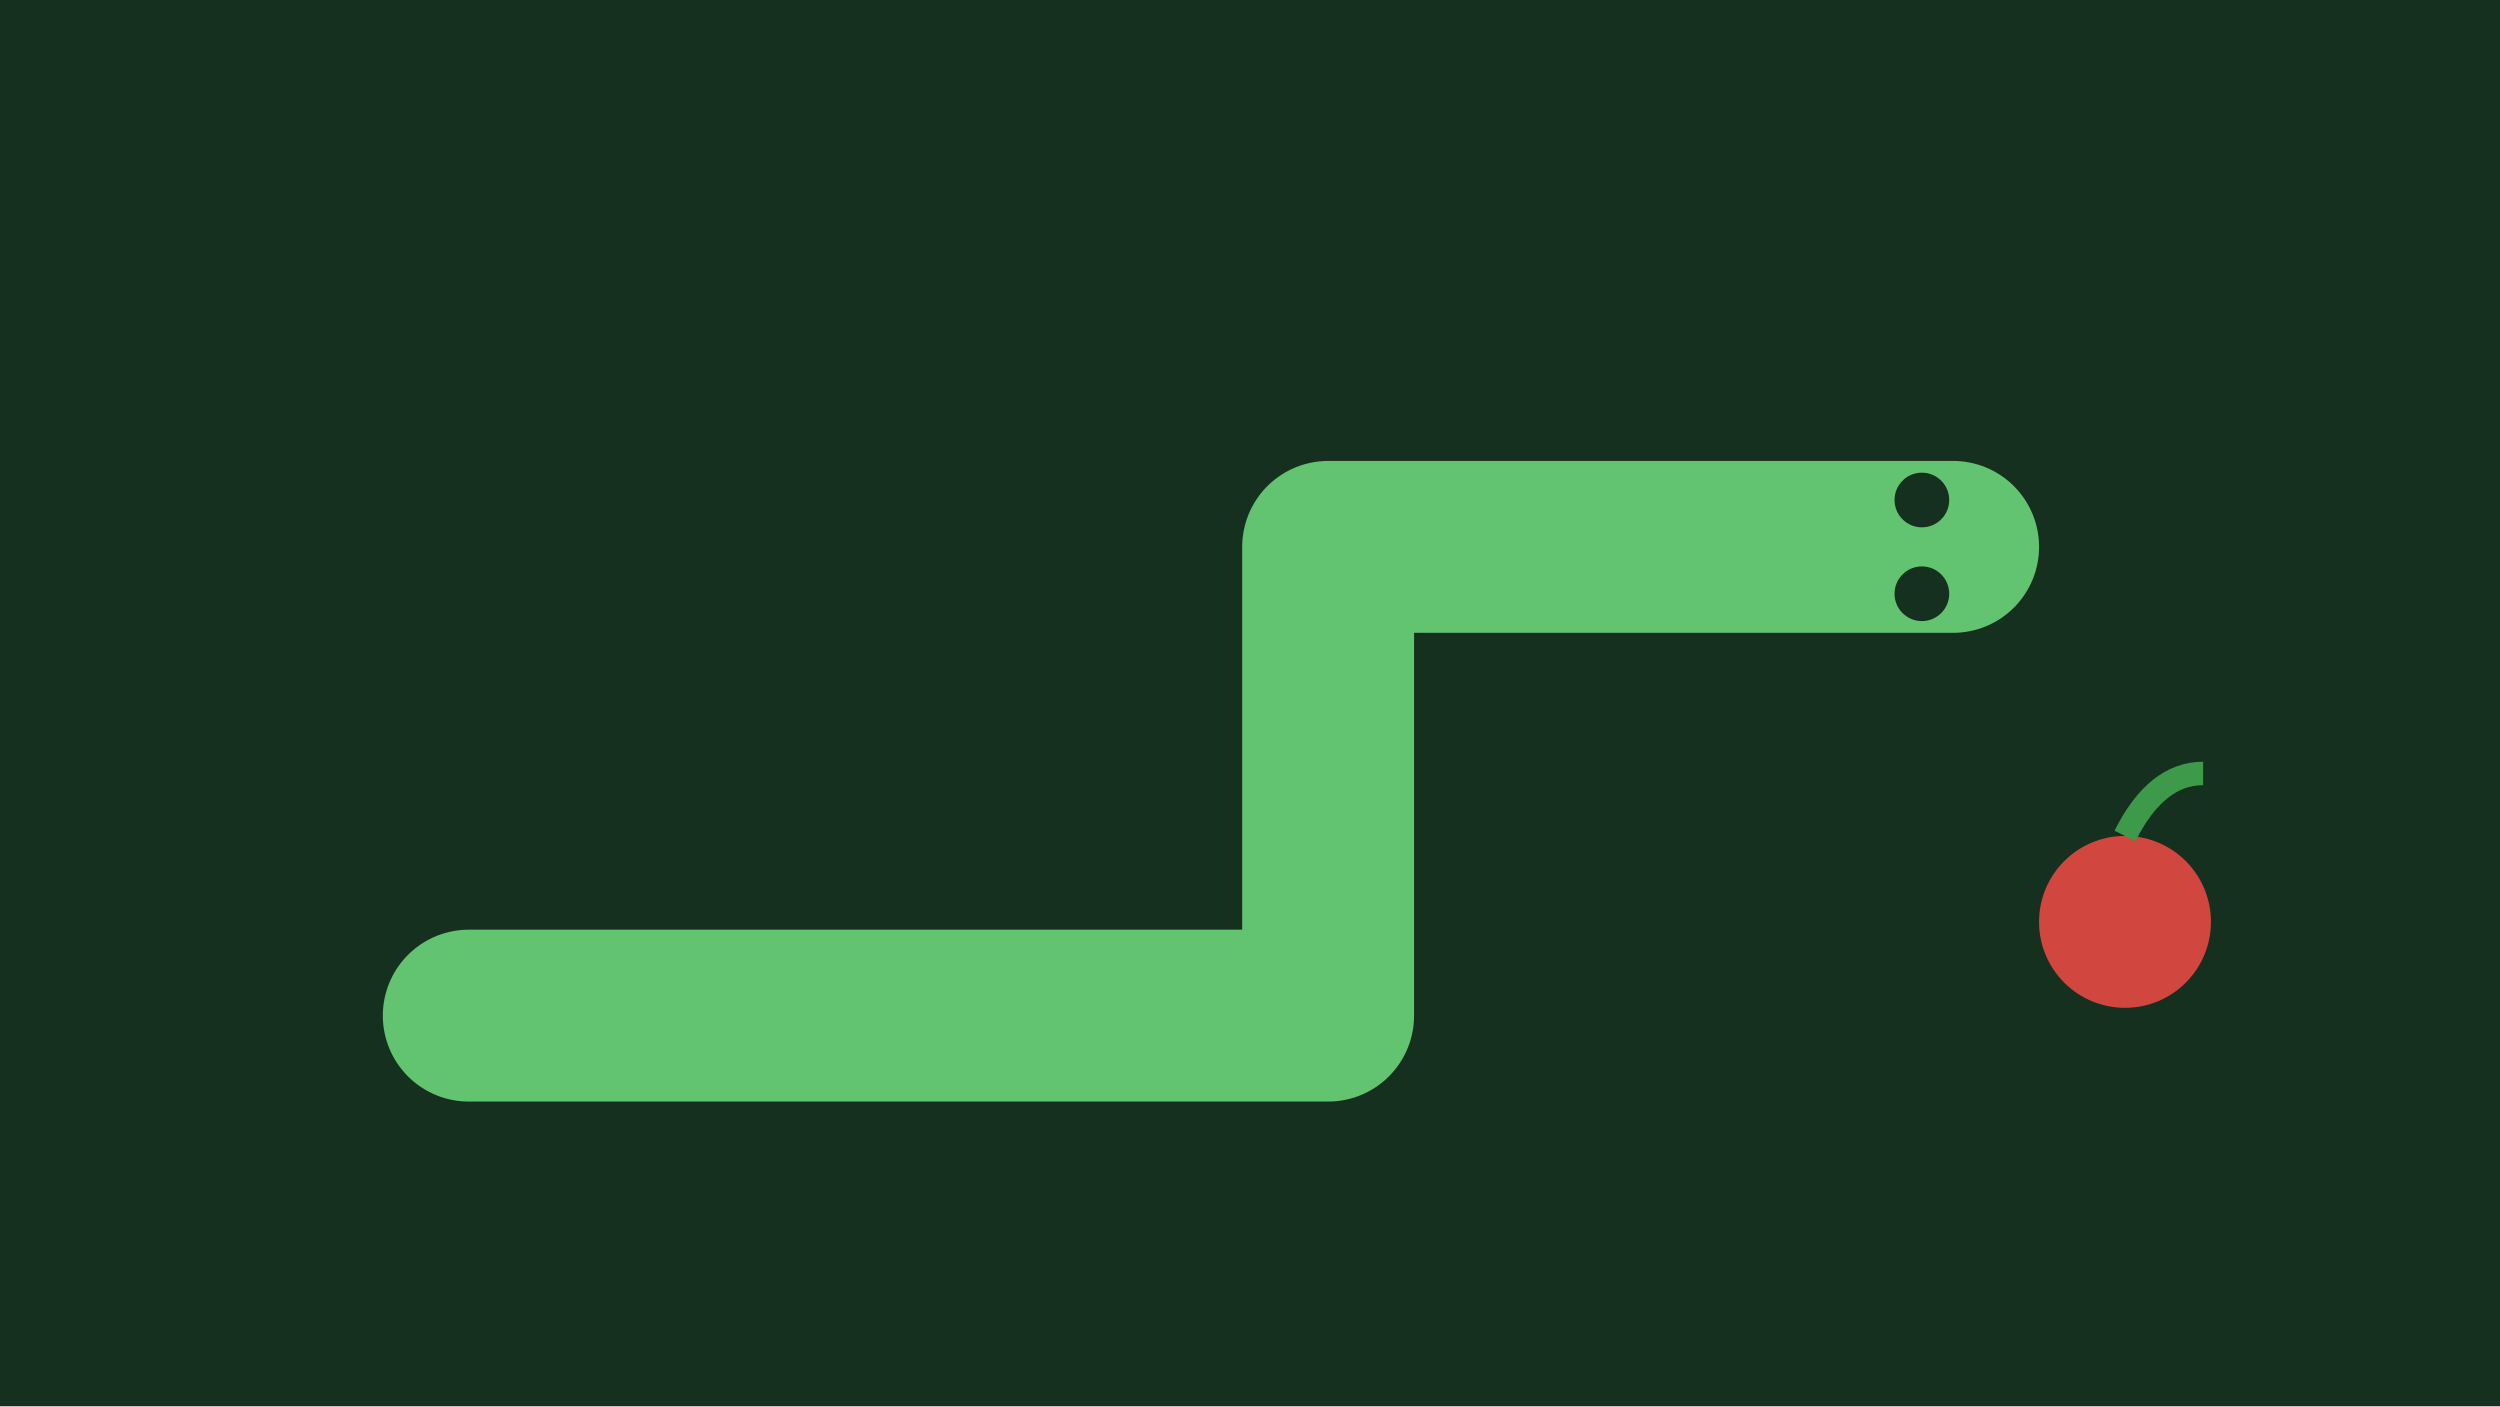
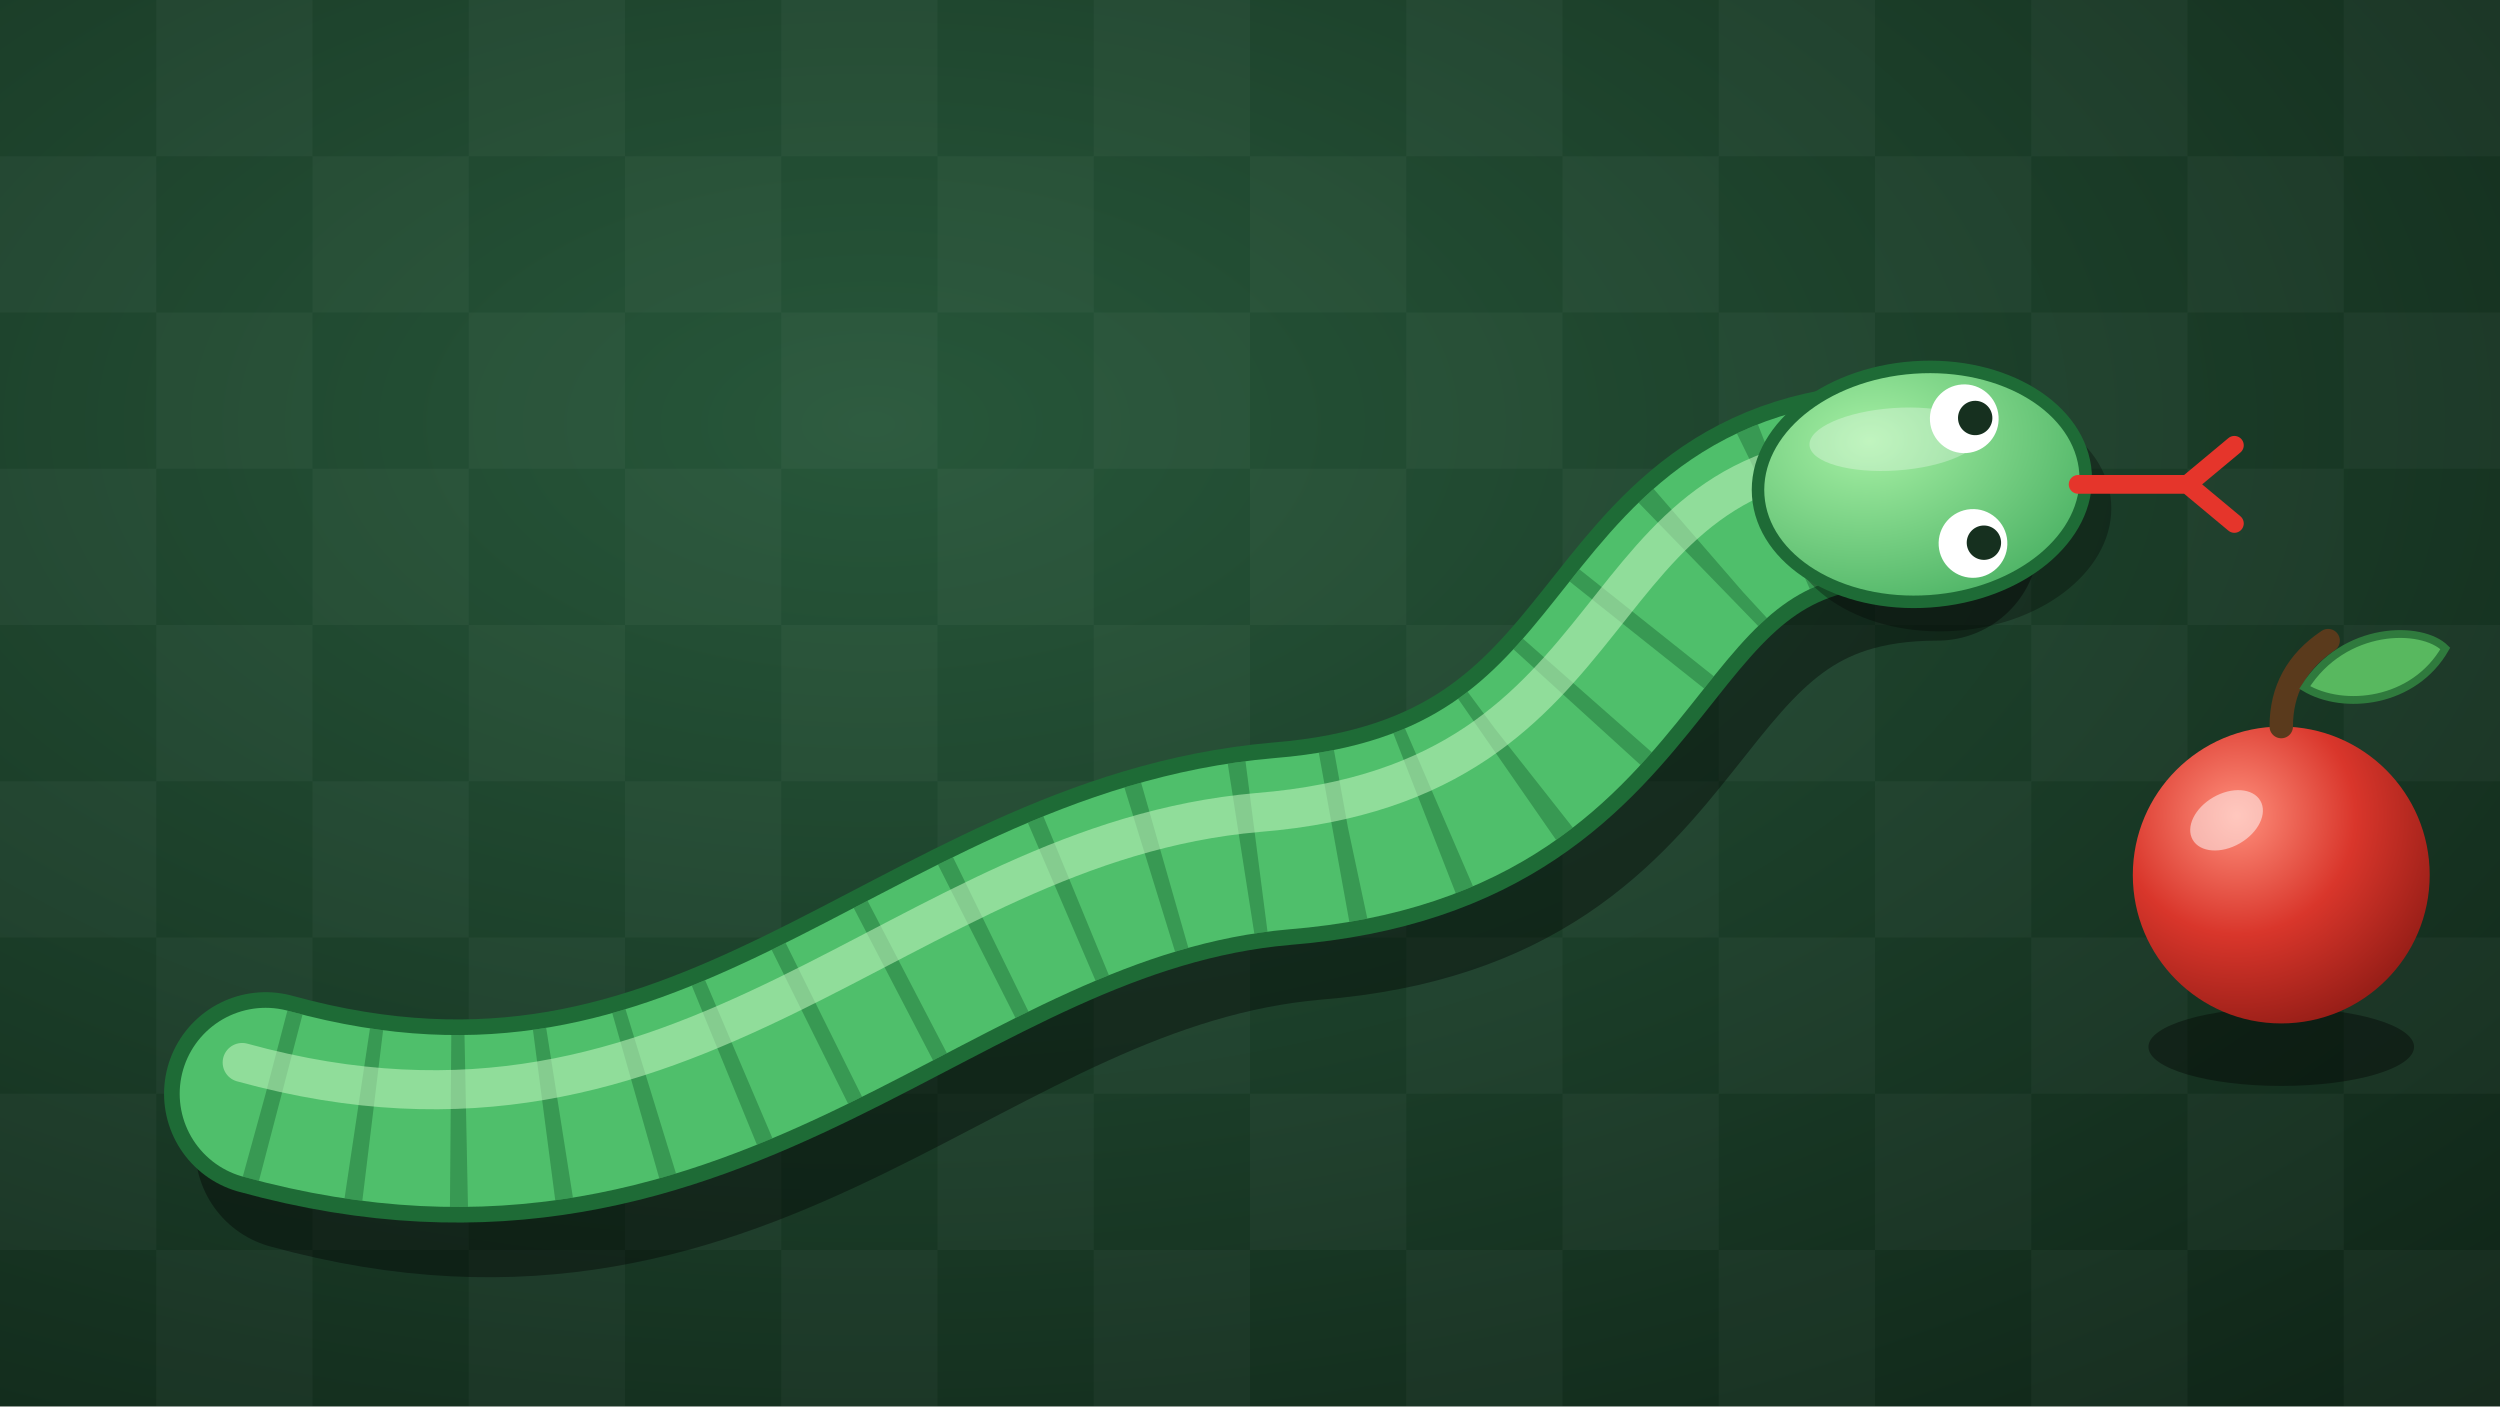
<svg xmlns="http://www.w3.org/2000/svg" width="320" height="180" viewBox="0 0 320 180">
-   <rect width="320" height="180" fill="#16301f" />
-   <path d="M60 130 H170 V70 H250" fill="none" stroke="#62c470" stroke-width="22" stroke-linecap="round" stroke-linejoin="round" />
-   <circle cx="246" cy="64" r="3.5" fill="#16301f" />
-   <circle cx="246" cy="76" r="3.5" fill="#16301f" />
-   <circle cx="272" cy="118" r="11" fill="#d1473f" />
-   <path d="M272 107 q4 -8 10 -8" stroke="#3d9a4a" stroke-width="3" fill="none" />
+   <rect width="320" height="180" fill="#0f2417" />
+   <defs>
+     <radialGradient id="snake-bg" cx="0.35" cy="0.3" r="0.95" fx="0.35" fy="0.3">
+       <stop offset="0" stop-color="#27573a" />
+       <stop offset="1" stop-color="#0f2417" />
+     </radialGradient>
+     <linearGradient id="snake-bodyg" x1="0" y1="0" x2="0" y2="1">
+       <stop offset="0" stop-color="#8ae38f" />
+       <stop offset="1" stop-color="#2f9a4d" />
+     </linearGradient>
+     <radialGradient id="snake-apple" cx="0.35" cy="0.3" r="0.8" fx="0.35" fy="0.3">
+       <stop offset="0" stop-color="#ff8f7c" />
+       <stop offset="0.5" stop-color="#d9362b" />
+       <stop offset="1" stop-color="#8d1a14" />
+     </radialGradient>
+     <radialGradient id="snake-head" cx="0.35" cy="0.3" r="0.9" fx="0.35" fy="0.3">
+       <stop offset="0" stop-color="#a6f0a4" />
+       <stop offset="1" stop-color="#3da85a" />
+     </radialGradient>
+   </defs>
+   <rect x="0" y="0" width="320" height="180" fill="url(#snake-bg)" />
+   <rect x="0" y="20" width="20" height="20" fill="#fff" fill-opacity="0.035" />
+   <rect x="0" y="60" width="20" height="20" fill="#fff" fill-opacity="0.035" />
+   <rect x="0" y="100" width="20" height="20" fill="#fff" fill-opacity="0.035" />
+   <rect x="0" y="140" width="20" height="20" fill="#fff" fill-opacity="0.035" />
+   <rect x="20" y="0" width="20" height="20" fill="#fff" fill-opacity="0.035" />
+   <rect x="20" y="40" width="20" height="20" fill="#fff" fill-opacity="0.035" />
+   <rect x="20" y="80" width="20" height="20" fill="#fff" fill-opacity="0.035" />
+   <rect x="20" y="120" width="20" height="20" fill="#fff" fill-opacity="0.035" />
+   <rect x="20" y="160" width="20" height="20" fill="#fff" fill-opacity="0.035" />
+   <rect x="40" y="20" width="20" height="20" fill="#fff" fill-opacity="0.035" />
+   <rect x="40" y="60" width="20" height="20" fill="#fff" fill-opacity="0.035" />
+   <rect x="40" y="100" width="20" height="20" fill="#fff" fill-opacity="0.035" />
+   <rect x="40" y="140" width="20" height="20" fill="#fff" fill-opacity="0.035" />
+   <rect x="60" y="0" width="20" height="20" fill="#fff" fill-opacity="0.035" />
+   <rect x="60" y="40" width="20" height="20" fill="#fff" fill-opacity="0.035" />
+   <rect x="60" y="80" width="20" height="20" fill="#fff" fill-opacity="0.035" />
+   <rect x="60" y="120" width="20" height="20" fill="#fff" fill-opacity="0.035" />
+   <rect x="60" y="160" width="20" height="20" fill="#fff" fill-opacity="0.035" />
+   <rect x="80" y="20" width="20" height="20" fill="#fff" fill-opacity="0.035" />
+   <rect x="80" y="60" width="20" height="20" fill="#fff" fill-opacity="0.035" />
+   <rect x="80" y="100" width="20" height="20" fill="#fff" fill-opacity="0.035" />
+   <rect x="80" y="140" width="20" height="20" fill="#fff" fill-opacity="0.035" />
+   <rect x="100" y="0" width="20" height="20" fill="#fff" fill-opacity="0.035" />
+   <rect x="100" y="40" width="20" height="20" fill="#fff" fill-opacity="0.035" />
+   <rect x="100" y="80" width="20" height="20" fill="#fff" fill-opacity="0.035" />
+   <rect x="100" y="120" width="20" height="20" fill="#fff" fill-opacity="0.035" />
+   <rect x="100" y="160" width="20" height="20" fill="#fff" fill-opacity="0.035" />
+   <rect x="120" y="20" width="20" height="20" fill="#fff" fill-opacity="0.035" />
+   <rect x="120" y="60" width="20" height="20" fill="#fff" fill-opacity="0.035" />
+   <rect x="120" y="100" width="20" height="20" fill="#fff" fill-opacity="0.035" />
+   <rect x="120" y="140" width="20" height="20" fill="#fff" fill-opacity="0.035" />
+   <rect x="140" y="0" width="20" height="20" fill="#fff" fill-opacity="0.035" />
+   <rect x="140" y="40" width="20" height="20" fill="#fff" fill-opacity="0.035" />
+   <rect x="140" y="80" width="20" height="20" fill="#fff" fill-opacity="0.035" />
+   <rect x="140" y="120" width="20" height="20" fill="#fff" fill-opacity="0.035" />
+   <rect x="140" y="160" width="20" height="20" fill="#fff" fill-opacity="0.035" />
+   <rect x="160" y="20" width="20" height="20" fill="#fff" fill-opacity="0.035" />
+   <rect x="160" y="60" width="20" height="20" fill="#fff" fill-opacity="0.035" />
+   <rect x="160" y="100" width="20" height="20" fill="#fff" fill-opacity="0.035" />
+   <rect x="160" y="140" width="20" height="20" fill="#fff" fill-opacity="0.035" />
+   <rect x="180" y="0" width="20" height="20" fill="#fff" fill-opacity="0.035" />
+   <rect x="180" y="40" width="20" height="20" fill="#fff" fill-opacity="0.035" />
+   <rect x="180" y="80" width="20" height="20" fill="#fff" fill-opacity="0.035" />
+   <rect x="180" y="120" width="20" height="20" fill="#fff" fill-opacity="0.035" />
+   <rect x="180" y="160" width="20" height="20" fill="#fff" fill-opacity="0.035" />
+   <rect x="200" y="20" width="20" height="20" fill="#fff" fill-opacity="0.035" />
+   <rect x="200" y="60" width="20" height="20" fill="#fff" fill-opacity="0.035" />
+   <rect x="200" y="100" width="20" height="20" fill="#fff" fill-opacity="0.035" />
+   <rect x="200" y="140" width="20" height="20" fill="#fff" fill-opacity="0.035" />
+   <rect x="220" y="0" width="20" height="20" fill="#fff" fill-opacity="0.035" />
+   <rect x="220" y="40" width="20" height="20" fill="#fff" fill-opacity="0.035" />
+   <rect x="220" y="80" width="20" height="20" fill="#fff" fill-opacity="0.035" />
+   <rect x="220" y="120" width="20" height="20" fill="#fff" fill-opacity="0.035" />
+   <rect x="220" y="160" width="20" height="20" fill="#fff" fill-opacity="0.035" />
+   <rect x="240" y="20" width="20" height="20" fill="#fff" fill-opacity="0.035" />
+   <rect x="240" y="60" width="20" height="20" fill="#fff" fill-opacity="0.035" />
+   <rect x="240" y="100" width="20" height="20" fill="#fff" fill-opacity="0.035" />
+   <rect x="240" y="140" width="20" height="20" fill="#fff" fill-opacity="0.035" />
+   <rect x="260" y="0" width="20" height="20" fill="#fff" fill-opacity="0.035" />
+   <rect x="260" y="40" width="20" height="20" fill="#fff" fill-opacity="0.035" />
+   <rect x="260" y="80" width="20" height="20" fill="#fff" fill-opacity="0.035" />
+   <rect x="260" y="120" width="20" height="20" fill="#fff" fill-opacity="0.035" />
+   <rect x="260" y="160" width="20" height="20" fill="#fff" fill-opacity="0.035" />
+   <rect x="280" y="20" width="20" height="20" fill="#fff" fill-opacity="0.035" />
+   <rect x="280" y="60" width="20" height="20" fill="#fff" fill-opacity="0.035" />
+   <rect x="280" y="100" width="20" height="20" fill="#fff" fill-opacity="0.035" />
+   <rect x="280" y="140" width="20" height="20" fill="#fff" fill-opacity="0.035" />
+   <rect x="300" y="0" width="20" height="20" fill="#fff" fill-opacity="0.035" />
+   <rect x="300" y="40" width="20" height="20" fill="#fff" fill-opacity="0.035" />
+   <rect x="300" y="80" width="20" height="20" fill="#fff" fill-opacity="0.035" />
+   <rect x="300" y="120" width="20" height="20" fill="#fff" fill-opacity="0.035" />
+   <rect x="300" y="160" width="20" height="20" fill="#fff" fill-opacity="0.035" />
+   <path d="M34 140C92 156 118 112 164 108C214 104 204 62 244 62" transform="translate(4 7)" fill="none" stroke="#000" stroke-opacity="0.38" stroke-width="26" stroke-linecap="round" />
+   <path d="M34 140C92 156 118 112 164 108C214 104 204 62 244 62" fill="none" stroke="#1e6b36" stroke-width="26" stroke-linecap="round" />
+   <path d="M34 140C92 156 118 112 164 108C214 104 204 62 244 62" fill="none" stroke="#4fbf6b" stroke-width="22" stroke-linecap="round" />
+   <path d="M34 140C92 156 118 112 164 108C214 104 204 62 244 62" fill="none" stroke="#1e6b36" stroke-opacity="0.45" stroke-width="22" stroke-dasharray="2 10" />
+   <path d="M34 140C92 156 118 112 164 108C214 104 204 62 244 62" transform="translate(-3 -4)" fill="none" stroke="#c4f5c0" stroke-opacity="0.55" stroke-width="5" stroke-linecap="round" />
+   <g transform="translate(246 62) rotate(-4)">
+     <ellipse cx="3" cy="4" rx="21" ry="15" fill="rgba(0,0,0,0.3)" />
+     <ellipse cx="0" cy="0" rx="21" ry="15" fill="url(#snake-head)" stroke="#1e6b36" stroke-width="1.6" />
+     <ellipse cx="-3" cy="-6" rx="11" ry="4" fill="#fff" fill-opacity="0.3" />
+     <circle cx="6" cy="-8" r="4.4" fill="#fff" />
+     <circle cx="6" cy="8" r="4.4" fill="#fff" />
+     <circle cx="7.4" cy="-8" r="2.2" fill="#16301f" />
+     <circle cx="7.4" cy="8" r="2.2" fill="#16301f" />
+   </g>
+   <path d="M266 62H280M280 62L286 57M280 62L286 67" fill="none" stroke="#e5352b" stroke-width="2.4" stroke-linecap="round" stroke-linejoin="round" />
+   <ellipse cx="292" cy="134" rx="17" ry="5" fill="rgba(0,0,0,0.38)" />
+   <circle cx="292" cy="112" r="19" fill="url(#snake-apple)" />
+   <path d="M292 93Q292 86 298 82" fill="none" stroke="#5a3a1c" stroke-width="3" stroke-linecap="round" />
+   <path d="M295 88C300 80 310 80 313 83C309 90 300 91 295 88Z" fill="#58b85f" stroke="#2f7a3d" stroke-width="1" />
+   <ellipse cx="285" cy="105" rx="5" ry="3.4" fill="#fff" fill-opacity="0.5" transform="rotate(-30 285 105)" />
</svg>
